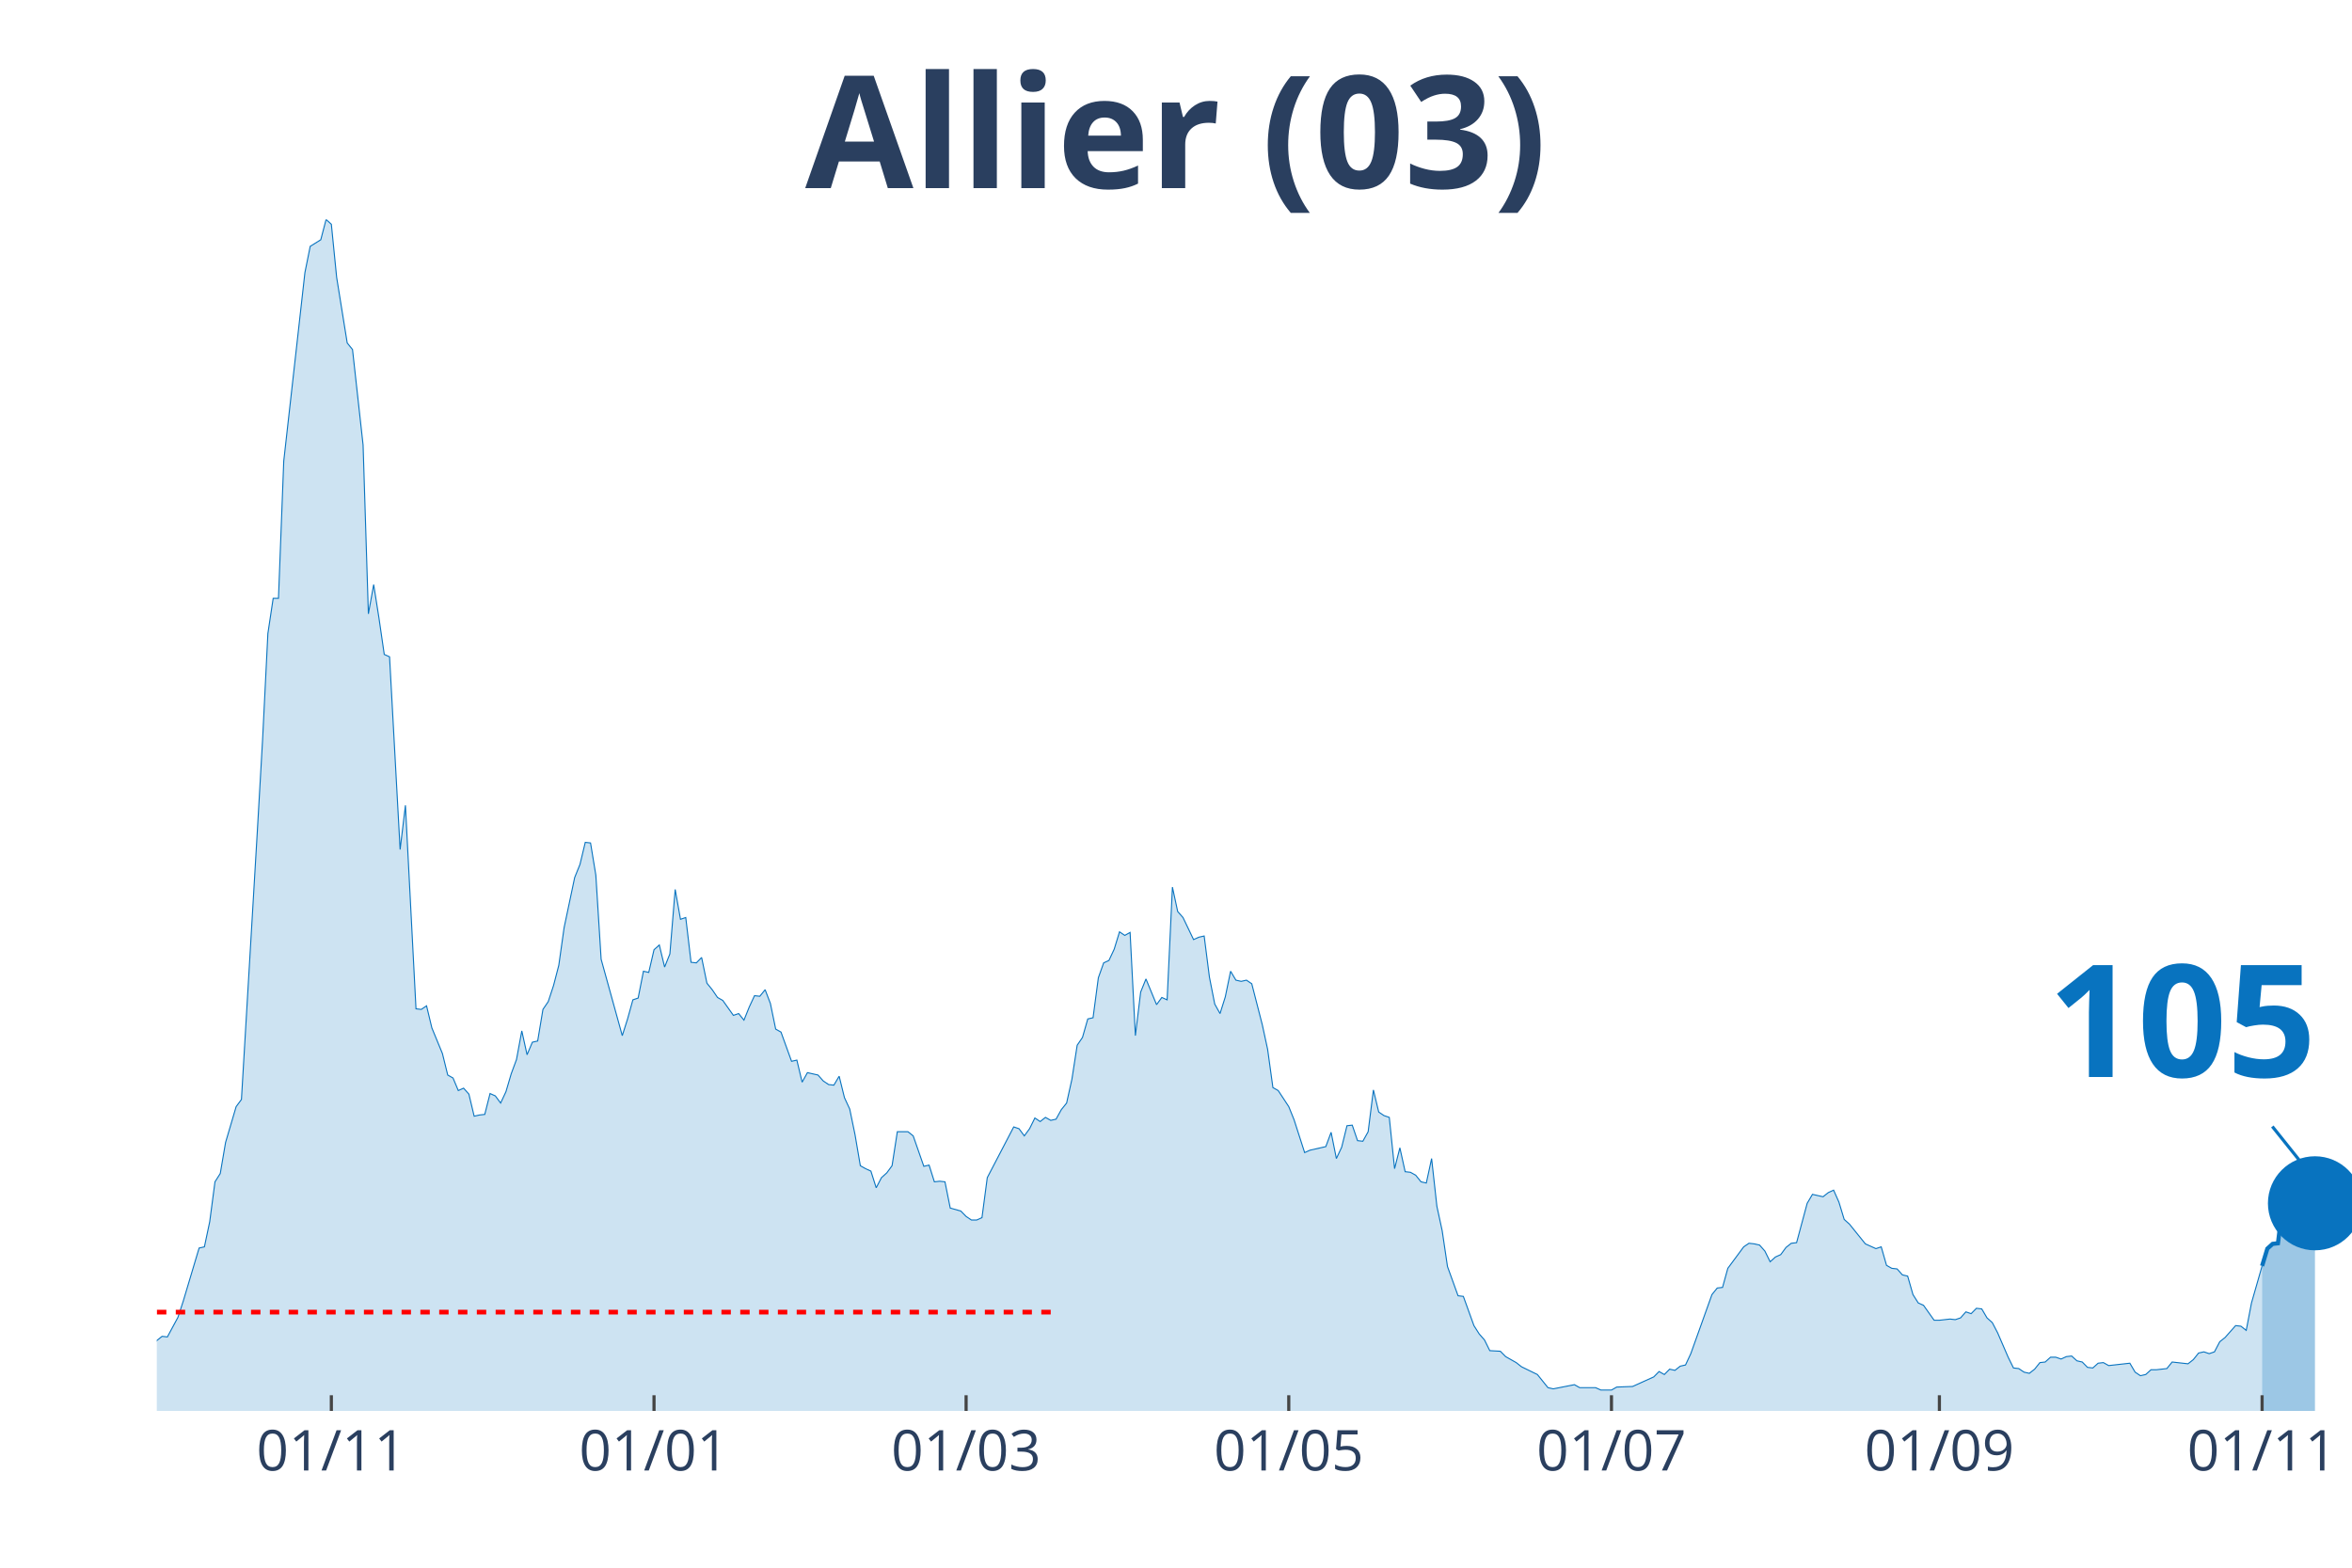
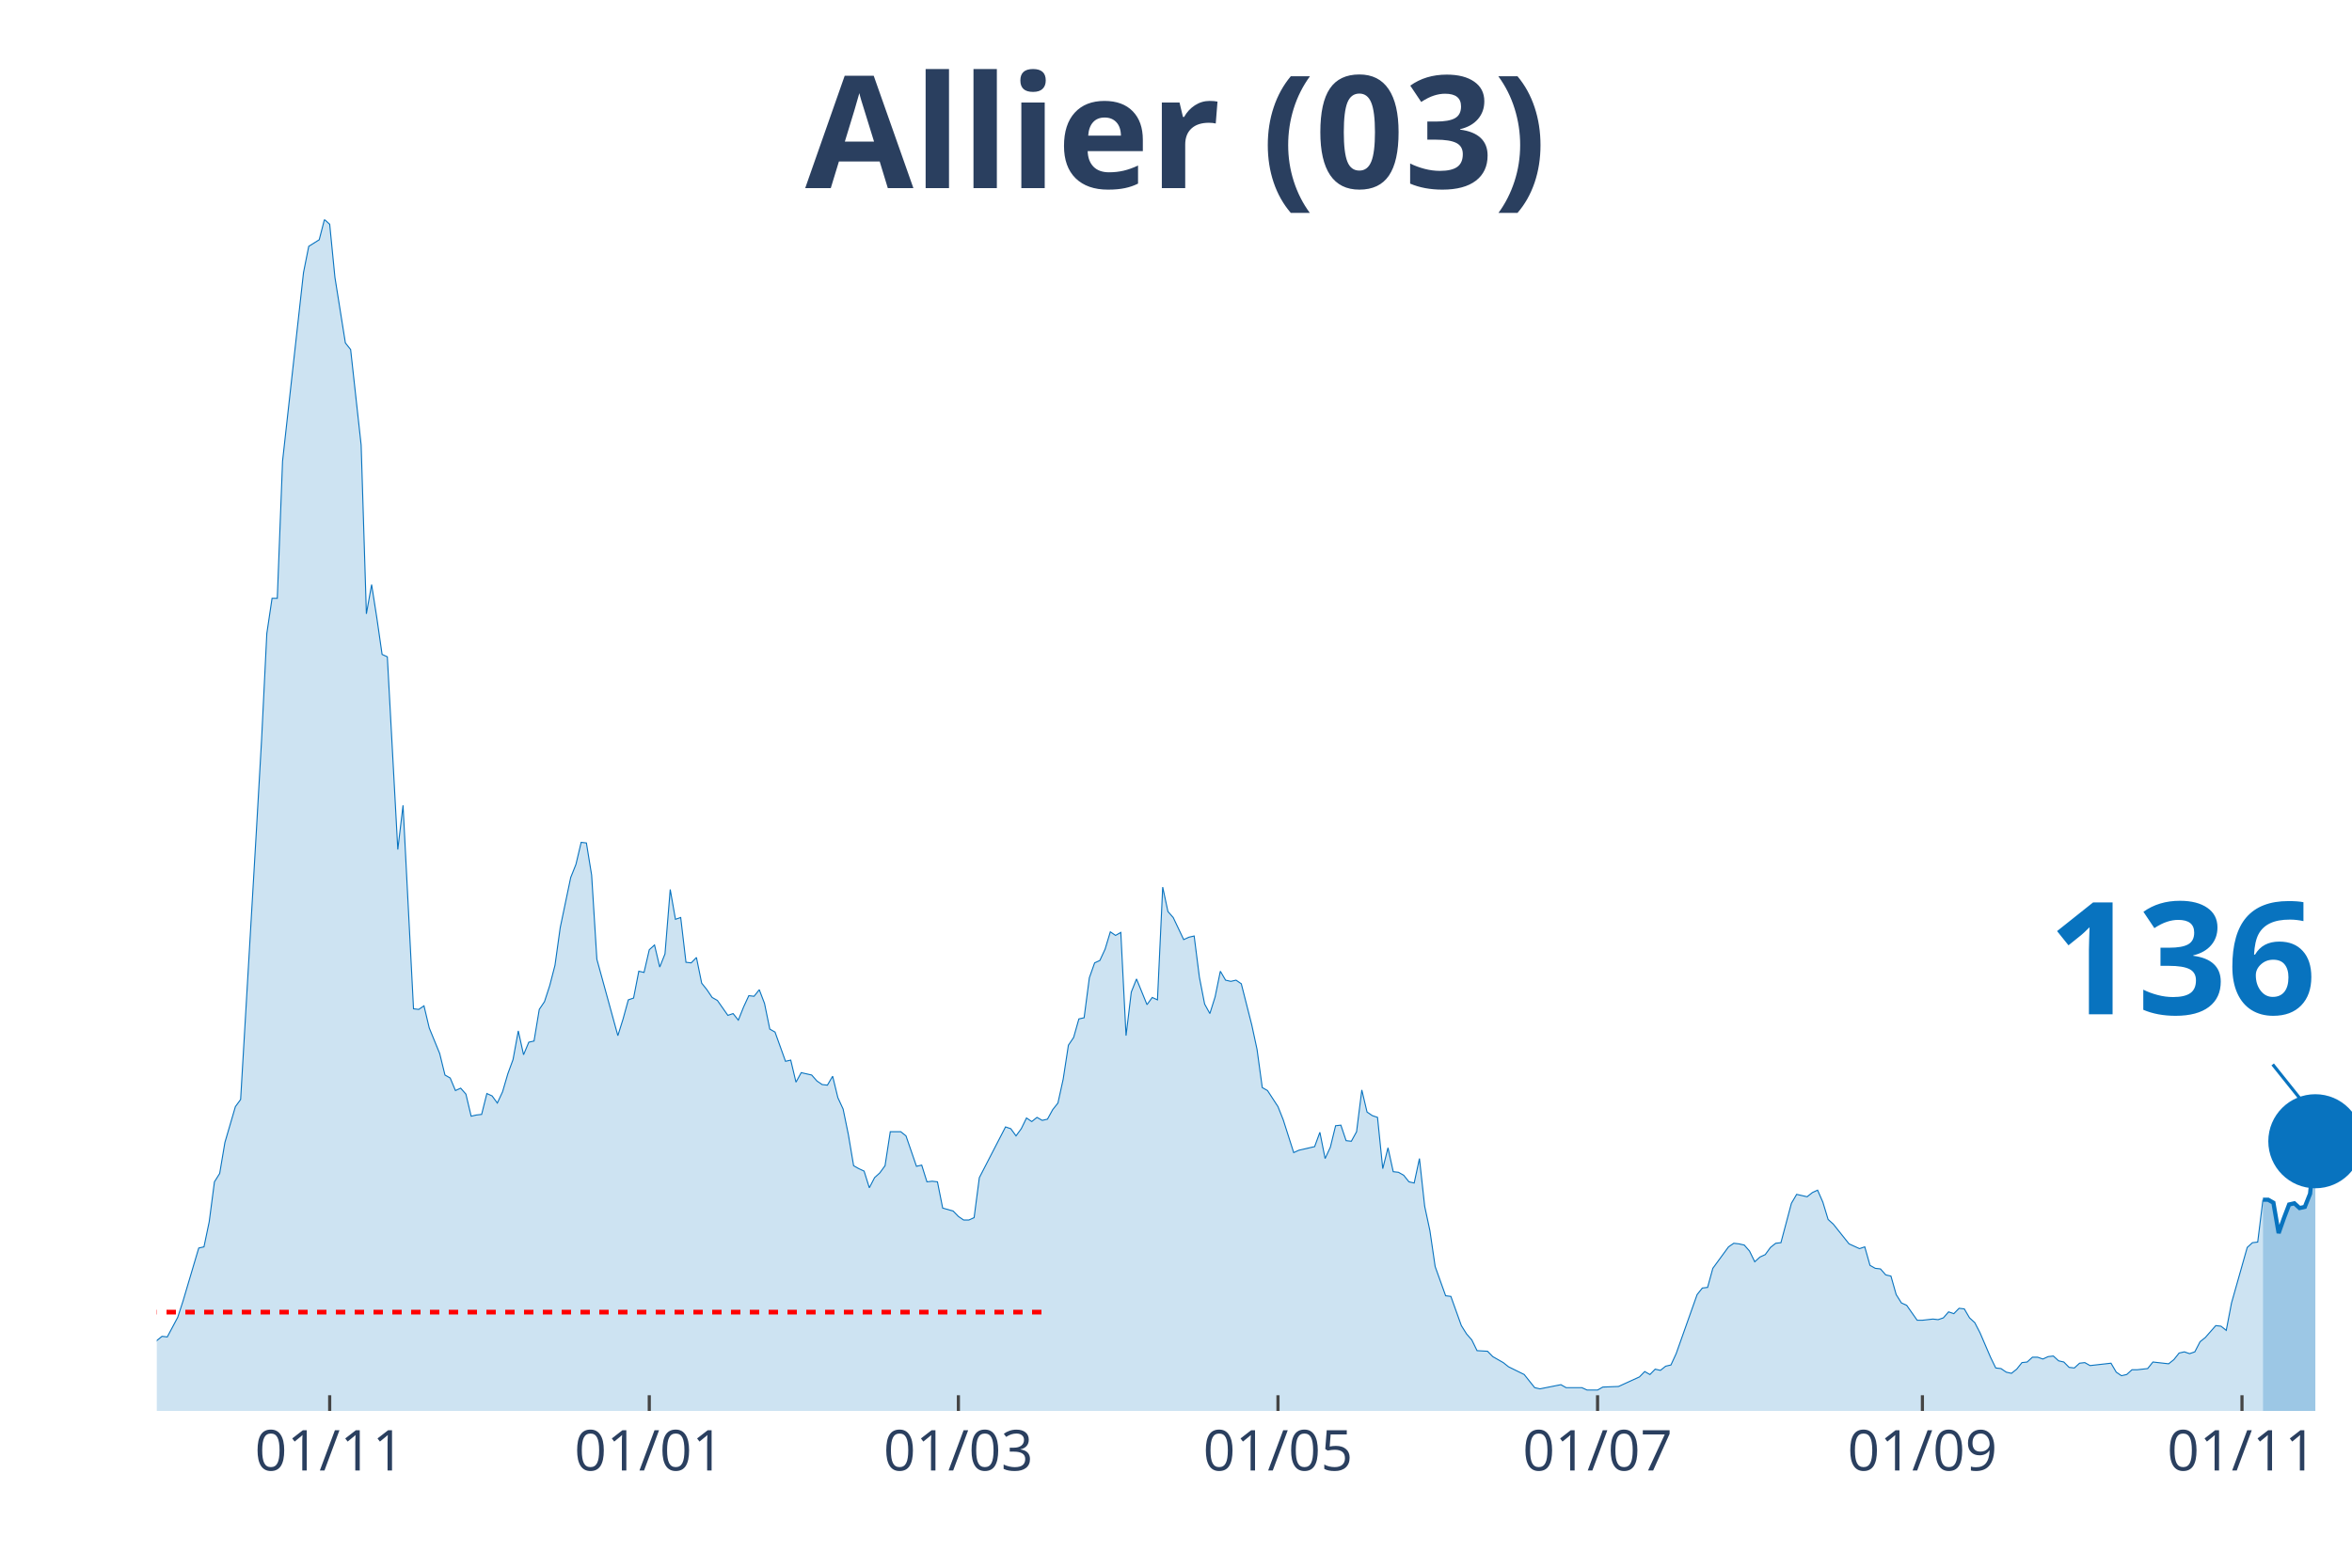
<svg xmlns="http://www.w3.org/2000/svg" class="main-svg" width="1125" height="750" style="" viewBox="0 0 750 500">
  <rect x="0" y="0" width="750" height="500" style="fill: rgb(0, 0, 0); fill-opacity: 0;" />
-   <defs id="defs-47f10c">
+   <defs id="defs-d4cdaa">
    <g class="clips">
-       <clipPath id="clip47f10cxyplot" class="plotclip">
+       <clipPath id="clipd4cdaaxyplot" class="plotclip">
        <rect width="700" height="380" />
      </clipPath>
-       <clipPath class="axesclip" id="clip47f10cx">
+       <clipPath class="axesclip" id="clipd4cdaax">
        <rect x="50" y="0" width="700" height="500" />
      </clipPath>
-       <clipPath class="axesclip" id="clip47f10cy">
+       <clipPath class="axesclip" id="clipd4cdaay">
        <rect x="0" y="70" width="750" height="380" />
      </clipPath>
-       <clipPath class="axesclip" id="clip47f10cxy">
+       <clipPath class="axesclip" id="clipd4cdaaxy">
        <rect x="50" y="70" width="700" height="380" />
      </clipPath>
    </g>
    <g class="gradients" />
  </defs>
  <g class="bglayer">
    <rect class="bg" x="50" y="70" width="700" height="380" style="fill: rgb(0, 0, 0); fill-opacity: 0; stroke-width: 0;" />
  </g>
  <g class="layer-below">
    <g class="imagelayer" />
    <g class="shapelayer" />
  </g>
  <g class="cartesianlayer">
    <g class="subplot xy">
      <g class="layer-subplot">
        <g class="shapelayer" />
        <g class="imagelayer" />
      </g>
      <g class="gridlayer">
        <g class="x">
-           <path class="xgrid crisp" transform="translate(105.66,0)" d="M0,70v380" style="stroke: rgb(255, 255, 255); stroke-opacity: 1; stroke-width: 1px;" />
-           <path class="xgrid crisp" transform="translate(208.55,0)" d="M0,70v380" style="stroke: rgb(255, 255, 255); stroke-opacity: 1; stroke-width: 1px;" />
-           <path class="xgrid crisp" transform="translate(308.07,0)" d="M0,70v380" style="stroke: rgb(255, 255, 255); stroke-opacity: 1; stroke-width: 1px;" />
-           <path class="xgrid crisp" transform="translate(410.96,0)" d="M0,70v380" style="stroke: rgb(255, 255, 255); stroke-opacity: 1; stroke-width: 1px;" />
-           <path class="xgrid crisp" transform="translate(513.86,0)" d="M0,70v380" style="stroke: rgb(255, 255, 255); stroke-opacity: 1; stroke-width: 1px;" />
-           <path class="xgrid crisp" transform="translate(618.43,0)" d="M0,70v380" style="stroke: rgb(255, 255, 255); stroke-opacity: 1; stroke-width: 1px;" />
-           <path class="xgrid crisp" transform="translate(721.33,0)" d="M0,70v380" style="stroke: rgb(255, 255, 255); stroke-opacity: 1; stroke-width: 1px;" />
+           <path class="xgrid crisp" transform="translate(105.13,0)" d="M0,70v380" style="stroke: rgb(255, 255, 255); stroke-opacity: 1; stroke-width: 1px;" />
+           <path class="xgrid crisp" transform="translate(207.04,0)" d="M0,70v380" style="stroke: rgb(255, 255, 255); stroke-opacity: 1; stroke-width: 1px;" />
+           <path class="xgrid crisp" transform="translate(305.61,0)" d="M0,70v380" style="stroke: rgb(255, 255, 255); stroke-opacity: 1; stroke-width: 1px;" />
+           <path class="xgrid crisp" transform="translate(407.52,0)" d="M0,70v380" style="stroke: rgb(255, 255, 255); stroke-opacity: 1; stroke-width: 1px;" />
+           <path class="xgrid crisp" transform="translate(509.43,0)" d="M0,70v380" style="stroke: rgb(255, 255, 255); stroke-opacity: 1; stroke-width: 1px;" />
+           <path class="xgrid crisp" transform="translate(613.01,0)" d="M0,70v380" style="stroke: rgb(255, 255, 255); stroke-opacity: 1; stroke-width: 1px;" />
+           <path class="xgrid crisp" transform="translate(714.92,0)" d="M0,70v380" style="stroke: rgb(255, 255, 255); stroke-opacity: 1; stroke-width: 1px;" />
        </g>
        <g class="y" />
      </g>
      <g class="zerolinelayer" />
      <path class="xlines-below" />
      <path class="ylines-below" />
      <g class="overlines-below" />
      <g class="xaxislayer-below" />
      <g class="yaxislayer-below" />
      <g class="overaxes-below" />
-       <g class="plot" transform="translate(50, 70)" clip-path="url('#clip47f10cxyplot')">
+       <g class="plot" transform="translate(50, 70)" clip-path="url('#clipd4cdaaxyplot')">
        <g class="scatterlayer mlayer">
-           <g class="trace scatter tracebd654e" style="stroke-miterlimit: 2;">
+           <g class="trace scatter trace3ea7e0" style="stroke-miterlimit: 2;">
            <g class="fills">
              <g>
-                 <path class="js-fill" d="M671.33,380L-229.4,380L-229.4,377.72L-219.28,374.29L-217.59,374.86L-204.1,378.86L-202.41,379.05L-190.6,379.43L-188.92,378.86L-172.05,379.05L-170.36,379.62L-118.07,377.91L-116.39,377.15L-106.27,377.53L-104.58,378.29L-77.59,376.96L-75.9,376.77L-67.47,373.72L-65.78,373.72L-62.41,370.3L-60.72,371.06L-52.29,368.01L-50.6,368.39L-48.92,365.54L-47.23,365.54L-43.86,365.73L-42.17,363.64L-40.48,362.11L-38.8,362.49L-30.36,360.21L-28.67,362.11L-23.61,355.45L-21.93,355.45L-18.55,355.45L-16.87,354.31L-13.49,360.02L-11.81,359.64L-10.12,361.16L-8.43,361.54L-5.06,363.06L-3.37,362.11L-1.69,361.54L0,357.55L1.69,356.21L3.37,356.4L6.75,350.13L8.43,344.99L13.49,328.05L15.18,327.67L16.87,319.68L18.55,306.93L20.24,304.27L21.93,294.37L25.3,282.95L26.99,280.67L32.05,195.23L33.73,165.93L35.42,132.06L37.11,120.83L38.8,120.83L40.48,77.07L47.23,16.94L48.92,8.56L52.29,6.47L53.98,0L55.66,1.52L57.35,18.46L60.72,39.39L62.41,41.48L65.78,71.93L67.47,125.78L69.16,116.45L70.84,127.11L72.53,138.72L74.22,139.48L77.59,200.94L79.28,186.86L82.65,251.75L84.34,251.94L86.02,250.8L87.71,257.84L91.08,266.02L92.77,272.87L94.46,273.82L96.14,277.82L97.83,277.06L99.52,278.96L101.2,286L102.89,285.62L104.58,285.43L106.27,278.77L107.95,279.53L109.64,281.81L111.33,278.2L113.01,272.49L114.7,267.92L116.39,258.79L118.07,266.4L119.76,262.4L121.45,262.02L123.13,251.94L124.82,249.46L126.51,244.33L128.19,237.86L129.88,225.87L133.25,209.88L134.94,205.7L136.63,198.66L138.31,198.85L140,209.12L141.69,235.95L148.43,260.31L150.12,254.98L151.81,248.89L153.49,248.32L155.18,239.76L156.87,240.14L158.55,232.91L160.24,231.39L161.93,238.43L163.61,234.24L165.3,213.69L166.99,223.2L168.67,222.63L170.36,236.91L172.05,237.1L173.73,235.38L175.42,243.57L177.11,245.66L178.8,248.13L180.48,249.08L183.86,253.84L185.54,253.27L187.23,255.36L188.92,251.18L190.6,247.56L192.29,247.75L193.98,245.66L195.66,250.04L197.35,258.22L199.04,259.17L202.41,268.49L204.1,268.11L205.78,275.15L207.47,272.11L210.84,272.87L212.53,274.77L214.22,275.91L215.9,276.1L217.59,273.25L219.28,280.1L220.96,283.72L222.65,291.9L224.34,301.79L226.02,302.74L227.71,303.51L229.4,308.83L231.08,305.6L232.77,304.08L234.46,301.79L236.14,290.95L239.52,290.95L241.2,292.28L244.58,301.98L246.27,301.6L247.95,306.93L249.64,306.74L251.33,306.93L253.01,315.3L256.39,316.25L258.07,317.97L259.76,319.11L261.45,319.11L263.13,318.35L264.82,305.6L273.25,289.42L274.94,289.99L276.63,292.28L278.31,289.99L280,286.57L281.69,287.71L283.37,286.38L285.06,287.33L286.75,286.95L288.43,283.91L290.12,281.81L291.81,274.2L293.49,263.36L295.18,260.88L296.87,254.98L298.55,254.6L300.24,241.85L301.93,237.1L303.61,236.33L305.3,232.72L306.99,227.2L308.67,228.34L310.36,227.39L312.05,260.31L313.73,246.42L315.42,242.23L318.8,250.42L320.48,248.13L322.17,248.89L323.86,212.93L325.54,220.73L327.23,222.63L330.6,229.67L332.29,228.91L333.98,228.53L335.66,241.66L337.35,250.23L339.04,253.27L340.72,247.94L342.41,239.76L344.1,242.61L345.78,242.99L347.47,242.61L349.16,243.76L352.53,256.89L354.22,264.69L355.9,276.87L357.59,277.82L360.96,282.95L362.65,287.14L366.02,297.61L367.71,296.85L372.77,295.7L374.46,291.14L376.14,299.51L377.83,295.89L379.52,289.04L381.2,288.85L382.89,293.8L384.58,293.99L386.27,290.95L387.95,277.63L389.64,284.67L391.33,285.81L393.01,286.38L394.7,302.74L396.39,296.08L398.07,303.7L399.76,303.89L401.45,304.84L403.13,306.93L404.82,307.31L406.51,299.51L408.19,314.73L409.88,322.53L411.57,333.95L414.94,343.27L416.63,343.47L420,352.79L421.69,355.45L423.37,357.36L425.06,360.78L428.43,360.97L430.12,362.68L433.49,364.59L435.18,365.92L440.24,368.39L441.93,370.49L443.61,372.58L445.3,372.96L452.05,371.63L453.73,372.58L458.8,372.58L460.48,373.34L463.86,373.34L465.54,372.39L470.6,372.2L472.29,371.44L477.35,369.15L479.04,367.44L480.72,368.39L482.41,366.68L484.1,367.06L485.78,365.73L487.47,365.35L489.16,361.73L495.9,342.89L497.59,340.8L499.28,340.61L500.96,334.52L504.34,329.95L506.02,327.67L507.71,326.53L509.4,326.72L511.08,327.1L512.77,329L514.46,332.43L516.14,330.91L517.83,330.15L519.52,327.86L521.2,326.53L522.89,326.34L526.27,313.78L527.95,310.93L531.33,311.69L533.01,310.36L534.7,309.59L536.39,313.4L538.07,318.92L539.76,320.44L544.82,326.72L546.51,327.48L548.19,328.24L549.88,327.67L551.57,333.57L553.25,334.52L554.94,334.71L556.63,336.61L558.31,337L560,342.89L561.69,345.56L563.37,346.32L566.75,351.08L568.43,351.08L571.81,350.7L573.49,350.89L575.18,350.32L576.87,348.41L578.55,348.98L580.24,347.27L581.93,347.46L583.61,350.32L585.3,351.84L586.99,355.07L590.36,362.87L592.05,366.3L593.73,366.49L595.42,367.63L597.11,368.01L598.8,366.68L600.48,364.59L602.17,364.4L603.86,362.87L605.54,362.87L607.23,363.45L608.92,362.68L610.6,362.49L612.29,364.02L613.98,364.4L615.66,366.11L617.35,366.3L619.04,364.78L620.72,364.59L622.41,365.54L629.16,364.78L630.84,367.63L632.53,368.77L634.22,368.39L635.9,366.87L637.59,366.87L640.96,366.49L642.65,364.4L647.71,364.97L649.4,363.64L651.08,361.54L652.77,361.16L654.46,361.73L656.14,361.16L657.83,357.93L659.52,356.59L662.89,352.79L664.58,352.98L666.27,354.31L667.95,345.56L671.33,333.76" style="fill: rgb(8, 115, 191); fill-opacity: 0.2; stroke-width: 0;" />
+                 <path class="js-fill" d="M671.6,380L-227.21,380L-227.21,377.72L-217.18,374.29L-215.51,374.86L-202.15,378.86L-200.48,379.05L-188.78,379.43L-187.11,378.86L-170.41,379.05L-168.74,379.62L-116.95,377.91L-115.27,377.15L-105.25,377.53L-103.58,378.29L-76.85,376.96L-75.18,376.77L-66.83,373.72L-65.16,373.72L-61.81,370.3L-60.14,371.06L-51.79,368.01L-50.12,368.39L-48.45,365.54L-46.78,365.54L-43.44,365.73L-41.77,363.64L-40.1,362.11L-38.42,362.49L-30.07,360.21L-28.4,362.11L-23.39,355.45L-21.72,355.45L-18.38,355.45L-16.71,354.31L-13.37,360.02L-11.69,359.64L-10.02,361.16L-8.35,361.54L-5.01,363.06L-3.34,362.11L-1.67,361.54L0,357.55L1.67,356.21L3.34,356.4L6.68,350.13L8.35,344.99L13.37,328.05L15.04,327.67L16.71,319.68L18.38,306.93L20.05,304.27L21.72,294.37L25.06,282.95L26.73,280.67L31.74,195.23L33.41,165.93L35.08,132.06L36.75,120.83L38.42,120.83L40.1,77.07L46.78,16.94L48.45,8.56L51.79,6.47L53.46,0L55.13,1.52L56.8,18.46L60.14,39.39L61.81,41.48L65.16,71.93L66.83,125.78L68.5,116.45L70.17,127.11L71.84,138.72L73.51,139.48L76.85,200.94L78.52,186.86L81.86,251.75L83.53,251.94L85.2,250.8L86.87,257.84L90.21,266.02L91.89,272.87L93.56,273.82L95.23,277.82L96.9,277.06L98.57,278.96L100.24,286L101.91,285.62L103.58,285.43L105.25,278.77L106.92,279.53L108.59,281.81L110.26,278.2L111.93,272.49L113.6,267.92L115.27,258.79L116.95,266.4L118.62,262.4L120.29,262.02L121.96,251.94L123.63,249.46L125.3,244.33L126.97,237.86L128.64,225.87L131.98,209.88L133.65,205.7L135.32,198.66L136.99,198.85L138.66,209.12L140.33,235.95L147.02,260.31L148.69,254.98L150.36,248.89L152.03,248.32L153.7,239.76L155.37,240.14L157.04,232.91L158.71,231.39L160.38,238.43L162.05,234.24L163.72,213.69L165.39,223.2L167.06,222.63L168.74,236.91L170.41,237.1L172.08,235.38L173.75,243.57L175.42,245.66L177.09,248.13L178.76,249.08L182.1,253.84L183.77,253.27L185.44,255.36L187.11,251.18L188.78,247.56L190.45,247.75L192.12,245.66L193.79,250.04L195.47,258.22L197.14,259.17L200.48,268.49L202.15,268.11L203.82,275.15L205.49,272.11L208.83,272.87L210.5,274.77L212.17,275.91L213.84,276.1L215.51,273.25L217.18,280.1L218.85,283.72L220.53,291.9L222.2,301.79L223.87,302.74L225.54,303.51L227.21,308.83L228.88,305.6L230.55,304.08L232.22,301.79L233.89,290.95L237.23,290.95L238.9,292.28L242.24,301.98L243.91,301.6L245.58,306.93L247.26,306.74L248.93,306.93L250.6,315.3L253.94,316.25L255.61,317.97L257.28,319.11L258.95,319.11L260.62,318.35L262.29,305.6L270.64,289.42L272.32,289.99L273.99,292.28L275.66,289.99L277.33,286.57L279,287.71L280.67,286.38L282.34,287.33L284.01,286.95L285.68,283.91L287.35,281.81L289.02,274.2L290.69,263.36L292.36,260.88L294.03,254.98L295.7,254.6L297.37,241.85L299.05,237.1L300.72,236.33L302.39,232.72L304.06,227.2L305.73,228.34L307.4,227.39L309.07,260.31L310.74,246.42L312.41,242.23L315.75,250.42L317.42,248.13L319.09,248.89L320.76,212.93L322.43,220.73L324.11,222.63L327.45,229.67L329.12,228.91L330.79,228.53L332.46,241.66L334.13,250.23L335.8,253.27L337.47,247.94L339.14,239.76L340.81,242.61L342.48,242.99L344.15,242.61L345.82,243.76L349.16,256.89L350.84,264.69L352.51,276.87L354.18,277.82L357.52,282.95L359.19,287.14L362.53,297.61L364.2,296.85L369.21,295.7L370.88,291.14L372.55,299.51L374.22,295.89L375.89,289.04L377.57,288.85L379.24,293.8L380.91,293.99L382.58,290.95L384.25,277.63L385.92,284.67L387.59,285.81L389.26,286.38L390.93,302.74L392.6,296.08L394.27,303.7L395.94,303.89L397.61,304.84L399.28,306.93L400.95,307.31L402.63,299.51L404.3,314.73L405.97,322.53L407.64,333.95L410.98,343.27L412.65,343.47L415.99,352.79L417.66,355.45L419.33,357.36L421,360.78L424.34,360.97L426.01,362.68L429.36,364.59L431.03,365.92L436.04,368.39L437.71,370.49L439.38,372.58L441.05,372.96L447.73,371.63L449.4,372.58L454.42,372.58L456.09,373.34L459.43,373.34L461.1,372.39L466.11,372.2L467.78,371.44L472.79,369.15L474.46,367.44L476.13,368.39L477.8,366.68L479.47,367.06L481.15,365.73L482.82,365.35L484.49,361.73L491.17,342.89L492.84,340.8L494.51,340.61L496.18,334.52L499.52,329.95L501.19,327.67L502.86,326.53L504.53,326.72L506.21,327.1L507.88,329L509.55,332.43L511.22,330.91L512.89,330.15L514.56,327.86L516.23,326.53L517.9,326.34L521.24,313.78L522.91,310.93L526.25,311.69L527.92,310.36L529.59,309.59L531.26,313.4L532.94,318.92L534.61,320.44L539.62,326.72L541.29,327.48L542.96,328.24L544.63,327.67L546.3,333.57L547.97,334.52L549.64,334.71L551.31,336.61L552.98,337L554.65,342.89L556.32,345.56L558,346.32L561.34,351.08L563.01,351.08L566.35,350.7L568.02,350.89L569.69,350.32L571.36,348.41L573.03,348.98L574.7,347.27L576.37,347.46L578.04,350.32L579.71,351.84L581.38,355.07L584.73,362.87L586.4,366.3L588.07,366.49L589.74,367.63L591.41,368.01L593.08,366.68L594.75,364.59L596.42,364.4L598.09,362.87L599.76,362.87L601.43,363.45L603.1,362.68L604.77,362.49L606.44,364.02L608.11,364.4L609.79,366.11L611.46,366.3L613.13,364.78L614.8,364.59L616.47,365.54L623.15,364.78L624.82,367.63L626.49,368.77L628.16,368.39L629.83,366.87L631.5,366.87L634.84,366.49L636.52,364.4L641.53,364.97L643.2,363.64L644.87,361.54L646.54,361.16L648.21,361.73L649.88,361.16L651.55,357.93L653.22,356.59L656.56,352.79L658.23,352.98L659.9,354.31L661.58,345.56L666.59,327.86L668.26,326.34L669.93,326.15L671.6,312.64" style="fill: rgb(8, 115, 191); fill-opacity: 0.2; stroke-width: 0;" />
              </g>
            </g>
            <g class="errorbars" />
            <g class="lines">
-               <path class="js-line" d="M-229.4,377.72L-219.28,374.29L-217.59,374.86L-204.1,378.86L-202.41,379.05L-190.6,379.43L-188.92,378.86L-172.05,379.05L-170.36,379.62L-118.07,377.91L-116.39,377.15L-106.27,377.53L-104.58,378.29L-77.59,376.96L-75.9,376.77L-67.47,373.72L-65.78,373.72L-62.41,370.3L-60.72,371.06L-52.29,368.01L-50.6,368.39L-48.92,365.54L-47.23,365.54L-43.86,365.73L-42.17,363.64L-40.48,362.11L-38.8,362.49L-30.36,360.21L-28.67,362.11L-23.61,355.45L-21.93,355.45L-18.55,355.45L-16.87,354.31L-13.49,360.02L-11.81,359.64L-10.12,361.16L-8.43,361.54L-5.06,363.06L-3.37,362.11L-1.69,361.54L0,357.55L1.69,356.21L3.37,356.4L6.75,350.13L8.43,344.99L13.49,328.05L15.18,327.67L16.87,319.68L18.55,306.93L20.24,304.27L21.93,294.37L25.3,282.95L26.99,280.67L32.05,195.23L33.73,165.93L35.42,132.06L37.11,120.83L38.8,120.83L40.48,77.07L47.23,16.94L48.92,8.56L52.29,6.47L53.98,0L55.66,1.52L57.35,18.46L60.72,39.39L62.41,41.48L65.78,71.93L67.47,125.78L69.16,116.45L70.84,127.11L72.53,138.72L74.22,139.48L77.59,200.94L79.28,186.86L82.65,251.75L84.34,251.94L86.02,250.8L87.71,257.84L91.08,266.02L92.77,272.87L94.46,273.82L96.14,277.82L97.83,277.06L99.52,278.96L101.2,286L102.89,285.62L104.58,285.43L106.27,278.77L107.95,279.53L109.64,281.81L111.33,278.2L113.01,272.49L114.7,267.92L116.39,258.79L118.07,266.4L119.76,262.4L121.45,262.02L123.13,251.94L124.82,249.46L126.51,244.33L128.19,237.86L129.88,225.87L133.25,209.88L134.94,205.7L136.63,198.66L138.31,198.85L140,209.12L141.69,235.95L148.43,260.31L150.12,254.98L151.81,248.89L153.49,248.32L155.18,239.76L156.87,240.14L158.55,232.91L160.24,231.39L161.93,238.43L163.61,234.24L165.3,213.69L166.99,223.2L168.67,222.63L170.36,236.91L172.05,237.1L173.73,235.38L175.42,243.57L177.11,245.66L178.8,248.13L180.48,249.08L183.86,253.84L185.54,253.27L187.23,255.36L188.92,251.18L190.6,247.56L192.29,247.75L193.98,245.66L195.66,250.04L197.35,258.22L199.04,259.17L202.41,268.49L204.1,268.11L205.78,275.15L207.47,272.11L210.84,272.87L212.53,274.77L214.22,275.91L215.9,276.1L217.59,273.25L219.28,280.1L220.96,283.72L222.65,291.9L224.34,301.79L226.02,302.74L227.71,303.51L229.4,308.83L231.08,305.6L232.77,304.08L234.46,301.79L236.14,290.95L239.52,290.95L241.2,292.28L244.58,301.98L246.27,301.6L247.95,306.93L249.64,306.74L251.33,306.93L253.01,315.3L256.39,316.25L258.07,317.97L259.76,319.11L261.45,319.11L263.13,318.35L264.82,305.6L273.25,289.42L274.94,289.99L276.63,292.28L278.31,289.99L280,286.57L281.69,287.71L283.37,286.38L285.06,287.33L286.75,286.95L288.43,283.91L290.12,281.81L291.81,274.2L293.49,263.36L295.18,260.88L296.87,254.98L298.55,254.6L300.24,241.85L301.93,237.1L303.61,236.33L305.3,232.72L306.99,227.2L308.67,228.34L310.36,227.39L312.05,260.31L313.73,246.42L315.42,242.23L318.8,250.42L320.48,248.13L322.17,248.89L323.86,212.93L325.54,220.73L327.23,222.63L330.6,229.67L332.29,228.91L333.98,228.53L335.66,241.66L337.35,250.23L339.04,253.27L340.72,247.94L342.41,239.76L344.1,242.61L345.78,242.99L347.47,242.61L349.16,243.76L352.53,256.89L354.22,264.69L355.9,276.87L357.59,277.82L360.96,282.95L362.65,287.14L366.02,297.61L367.71,296.85L372.77,295.7L374.46,291.14L376.14,299.51L377.83,295.89L379.52,289.04L381.2,288.85L382.89,293.8L384.58,293.99L386.27,290.95L387.95,277.63L389.64,284.67L391.33,285.81L393.01,286.38L394.7,302.74L396.39,296.08L398.07,303.7L399.76,303.89L401.45,304.84L403.13,306.93L404.82,307.31L406.51,299.51L408.19,314.73L409.88,322.53L411.57,333.95L414.94,343.27L416.63,343.47L420,352.79L421.69,355.45L423.37,357.36L425.06,360.78L428.43,360.97L430.12,362.68L433.49,364.59L435.18,365.92L440.24,368.39L441.93,370.49L443.61,372.58L445.3,372.96L452.05,371.63L453.73,372.58L458.8,372.58L460.48,373.34L463.86,373.34L465.54,372.39L470.6,372.2L472.29,371.44L477.35,369.15L479.04,367.44L480.72,368.39L482.41,366.68L484.1,367.06L485.78,365.73L487.47,365.35L489.16,361.73L495.9,342.89L497.59,340.8L499.28,340.61L500.96,334.52L504.34,329.95L506.02,327.67L507.71,326.53L509.4,326.72L511.08,327.1L512.77,329L514.46,332.43L516.14,330.91L517.83,330.15L519.52,327.86L521.2,326.53L522.89,326.34L526.27,313.78L527.95,310.93L531.33,311.69L533.01,310.36L534.7,309.59L536.39,313.4L538.07,318.92L539.76,320.44L544.82,326.72L546.51,327.48L548.19,328.24L549.88,327.67L551.57,333.57L553.25,334.52L554.94,334.71L556.63,336.61L558.31,337L560,342.89L561.69,345.56L563.37,346.32L566.75,351.08L568.43,351.08L571.81,350.7L573.49,350.89L575.18,350.32L576.87,348.41L578.55,348.98L580.24,347.27L581.93,347.46L583.61,350.32L585.3,351.84L586.99,355.07L590.36,362.87L592.05,366.3L593.73,366.49L595.42,367.63L597.11,368.01L598.8,366.68L600.48,364.59L602.17,364.4L603.86,362.87L605.54,362.87L607.23,363.45L608.92,362.68L610.6,362.49L612.29,364.02L613.98,364.4L615.66,366.11L617.35,366.3L619.04,364.78L620.72,364.59L622.41,365.54L629.16,364.78L630.84,367.63L632.53,368.77L634.22,368.39L635.9,366.87L637.59,366.87L640.96,366.49L642.65,364.4L647.71,364.97L649.4,363.64L651.08,361.54L652.77,361.16L654.46,361.73L656.14,361.16L657.83,357.93L659.52,356.59L662.89,352.79L664.58,352.98L666.27,354.31L667.95,345.56L671.33,333.76" style="vector-effect: non-scaling-stroke; fill: none; stroke: rgb(8, 115, 191); stroke-opacity: 1; stroke-width: 0.5px; opacity: 1;" />
+               <path class="js-line" d="M-227.21,377.72L-217.18,374.29L-215.51,374.86L-202.15,378.86L-200.48,379.05L-188.78,379.43L-187.11,378.86L-170.41,379.05L-168.74,379.62L-116.95,377.91L-115.27,377.15L-105.25,377.53L-103.58,378.29L-76.85,376.96L-75.18,376.77L-66.83,373.72L-65.16,373.72L-61.81,370.3L-60.14,371.06L-51.79,368.01L-50.12,368.39L-48.45,365.54L-46.78,365.54L-43.44,365.73L-41.77,363.64L-40.1,362.11L-38.42,362.49L-30.07,360.21L-28.4,362.11L-23.39,355.45L-21.72,355.45L-18.38,355.45L-16.71,354.31L-13.37,360.02L-11.69,359.64L-10.02,361.16L-8.35,361.54L-5.01,363.06L-3.34,362.11L-1.67,361.54L0,357.55L1.67,356.21L3.34,356.4L6.68,350.13L8.35,344.99L13.37,328.05L15.04,327.67L16.71,319.68L18.38,306.93L20.05,304.27L21.72,294.37L25.06,282.95L26.73,280.67L31.74,195.23L33.41,165.93L35.08,132.06L36.75,120.83L38.42,120.83L40.1,77.07L46.78,16.94L48.45,8.56L51.79,6.47L53.46,0L55.13,1.52L56.8,18.46L60.14,39.39L61.81,41.48L65.16,71.93L66.83,125.78L68.5,116.45L70.17,127.11L71.84,138.72L73.51,139.48L76.85,200.94L78.52,186.86L81.86,251.75L83.53,251.94L85.2,250.8L86.87,257.84L90.21,266.02L91.89,272.87L93.56,273.82L95.23,277.82L96.9,277.06L98.57,278.96L100.24,286L101.91,285.62L103.58,285.43L105.25,278.77L106.92,279.53L108.59,281.81L110.26,278.2L111.93,272.49L113.6,267.92L115.27,258.79L116.95,266.4L118.62,262.4L120.29,262.02L121.96,251.94L123.63,249.46L125.3,244.33L126.97,237.86L128.64,225.87L131.98,209.88L133.65,205.7L135.32,198.66L136.99,198.85L138.66,209.12L140.33,235.95L147.02,260.31L148.69,254.98L150.36,248.89L152.03,248.32L153.7,239.76L155.37,240.14L157.04,232.91L158.71,231.39L160.38,238.43L162.05,234.24L163.72,213.69L165.39,223.2L167.06,222.63L168.74,236.91L170.41,237.1L172.08,235.38L173.75,243.57L175.42,245.66L177.09,248.13L178.76,249.08L182.1,253.84L183.77,253.27L185.44,255.36L187.11,251.18L188.78,247.56L190.45,247.75L192.12,245.66L193.79,250.04L195.47,258.22L197.14,259.17L200.48,268.49L202.15,268.11L203.82,275.15L205.49,272.11L208.83,272.87L210.5,274.77L212.17,275.91L213.84,276.1L215.51,273.25L217.18,280.1L218.85,283.72L220.53,291.9L222.2,301.79L223.87,302.74L225.54,303.51L227.21,308.83L228.88,305.6L230.55,304.08L232.22,301.79L233.89,290.95L237.23,290.95L238.9,292.28L242.24,301.98L243.91,301.6L245.58,306.93L247.26,306.74L248.93,306.93L250.6,315.3L253.94,316.25L255.61,317.97L257.28,319.11L258.95,319.11L260.62,318.35L262.29,305.6L270.64,289.42L272.32,289.99L273.99,292.28L275.66,289.99L277.33,286.57L279,287.71L280.67,286.38L282.34,287.33L284.01,286.95L285.68,283.91L287.35,281.81L289.02,274.2L290.69,263.36L292.36,260.88L294.03,254.98L295.7,254.6L297.37,241.85L299.05,237.1L300.72,236.33L302.39,232.72L304.06,227.2L305.73,228.34L307.4,227.39L309.07,260.31L310.74,246.42L312.41,242.23L315.75,250.42L317.42,248.13L319.09,248.89L320.76,212.93L322.43,220.73L324.11,222.63L327.45,229.67L329.12,228.91L330.79,228.53L332.46,241.66L334.13,250.23L335.8,253.27L337.47,247.94L339.14,239.76L340.81,242.61L342.48,242.99L344.15,242.61L345.82,243.76L349.16,256.89L350.84,264.69L352.51,276.87L354.18,277.82L357.52,282.95L359.19,287.14L362.53,297.61L364.2,296.85L369.21,295.7L370.88,291.14L372.55,299.51L374.22,295.89L375.89,289.04L377.57,288.85L379.24,293.8L380.91,293.99L382.58,290.95L384.25,277.63L385.92,284.67L387.59,285.81L389.26,286.38L390.93,302.74L392.6,296.08L394.27,303.7L395.94,303.89L397.61,304.84L399.28,306.93L400.95,307.31L402.63,299.51L404.3,314.73L405.97,322.53L407.64,333.95L410.98,343.27L412.65,343.47L415.99,352.79L417.66,355.45L419.33,357.36L421,360.78L424.34,360.97L426.01,362.68L429.36,364.59L431.03,365.92L436.04,368.39L437.71,370.49L439.38,372.58L441.05,372.96L447.73,371.63L449.4,372.58L454.42,372.58L456.09,373.34L459.43,373.34L461.1,372.39L466.11,372.2L467.78,371.44L472.79,369.15L474.46,367.44L476.13,368.39L477.8,366.68L479.47,367.06L481.15,365.73L482.82,365.35L484.49,361.73L491.17,342.89L492.84,340.8L494.51,340.61L496.18,334.52L499.52,329.95L501.19,327.67L502.86,326.53L504.53,326.72L506.21,327.1L507.88,329L509.55,332.43L511.22,330.91L512.89,330.15L514.56,327.86L516.23,326.53L517.9,326.34L521.24,313.78L522.91,310.93L526.25,311.69L527.92,310.36L529.59,309.59L531.26,313.4L532.94,318.92L534.61,320.44L539.62,326.72L541.29,327.48L542.96,328.24L544.63,327.67L546.3,333.57L547.97,334.52L549.64,334.71L551.31,336.61L552.98,337L554.65,342.89L556.32,345.56L558,346.32L561.34,351.08L563.01,351.08L566.35,350.7L568.02,350.89L569.69,350.32L571.36,348.41L573.03,348.98L574.7,347.27L576.37,347.46L578.04,350.32L579.71,351.84L581.38,355.07L584.73,362.87L586.4,366.3L588.07,366.49L589.74,367.63L591.41,368.01L593.08,366.68L594.75,364.59L596.42,364.4L598.09,362.87L599.76,362.87L601.43,363.45L603.1,362.68L604.77,362.49L606.44,364.02L608.11,364.4L609.79,366.11L611.46,366.3L613.13,364.78L614.8,364.59L616.47,365.54L623.15,364.78L624.82,367.63L626.49,368.77L628.16,368.39L629.83,366.87L631.5,366.87L634.84,366.49L636.52,364.4L641.53,364.97L643.2,363.64L644.87,361.54L646.54,361.16L648.21,361.73L649.88,361.16L651.55,357.93L653.22,356.59L656.56,352.79L658.23,352.98L659.9,354.31L661.58,345.56L666.59,327.86L668.26,326.34L669.93,326.15L671.6,312.64" style="vector-effect: non-scaling-stroke; fill: none; stroke: rgb(8, 115, 191); stroke-opacity: 1; stroke-width: 0.5px; opacity: 1;" />
            </g>
            <g class="points" />
            <g class="text" />
          </g>
-           <g class="trace scatter trace401aad" style="stroke-miterlimit: 2;">
+           <g class="trace scatter traceef6b4d" style="stroke-miterlimit: 2;">
            <g class="fills">
              <g>
-                 <path class="js-fill" d="M688.19,380L671.33,380L671.33,333.76L673.01,328.24L674.7,326.72L676.39,326.53L678.07,313.02L679.76,313.02L681.45,313.78L683.13,323.49L684.82,318.54L686.51,314.16L688.19,313.78" style="fill: rgb(8, 115, 191); fill-opacity: 0.4; stroke-width: 0;" />
+                 <path class="js-fill" d="M688.31,380L671.6,380L671.6,312.64L673.27,312.64L674.94,313.59L676.61,323.29L678.28,318.54L679.95,314.16L681.62,313.78L683.29,315.3L684.96,314.92L686.63,310.74L688.31,293.99" style="fill: rgb(8, 115, 191); fill-opacity: 0.4; stroke-width: 0;" />
              </g>
            </g>
            <g class="errorbars" />
            <g class="lines">
-               <path class="js-line" d="M671.33,333.76L673.01,328.24L674.7,326.72L676.39,326.53L678.07,313.02L679.76,313.02L681.45,313.78L683.13,323.49L684.82,318.54L686.51,314.16L688.19,313.78" style="vector-effect: non-scaling-stroke; fill: none; stroke: rgb(8, 115, 191); stroke-opacity: 1; stroke-width: 2px; opacity: 1;" />
+               <path class="js-line" d="M671.6,312.64L673.27,312.64L674.94,313.59L676.61,323.29L678.28,318.54L679.95,314.16L681.62,313.78L683.29,315.3L684.96,314.92L686.63,310.74L688.31,293.99" style="vector-effect: non-scaling-stroke; fill: none; stroke: rgb(8, 115, 191); stroke-opacity: 1; stroke-width: 2px; opacity: 1;" />
            </g>
            <g class="points" />
            <g class="text" />
          </g>
-           <g class="trace scatter trace243f1d" style="stroke-miterlimit: 2; opacity: 1;">
+           <g class="trace scatter trace4cb956" style="stroke-miterlimit: 2; opacity: 1;">
            <g class="fills" />
            <g class="errorbars" />
            <g class="lines" />
            <g class="points">
-               <path class="point" transform="translate(688.19,313.78)" d="M15,0A15,15 0 1,1 0,-15A15,15 0 0,1 15,0Z" style="opacity: 1; stroke-width: 0px; fill: rgb(8, 115, 191); fill-opacity: 1;" />
+               <path class="point" transform="translate(688.31,293.99)" d="M15,0A15,15 0 1,1 0,-15A15,15 0 0,1 15,0Z" style="opacity: 1; stroke-width: 0px; fill: rgb(8, 115, 191); fill-opacity: 1;" />
            </g>
            <g class="text" />
          </g>
        </g>
      </g>
      <g class="overplot" />
      <path class="xlines-above crisp" style="fill: none; stroke-width: 1px; stroke: rgb(0, 0, 0); stroke-opacity: 0;" d="" />
      <path class="ylines-above crisp" style="fill: none;" d="M0,0" />
      <g class="overlines-above" />
      <g class="xaxislayer-above">
-         <path class="xtick ticks crisp" d="M0,450v-5" transform="translate(105.66,0)" style="stroke: rgb(68, 68, 68); stroke-opacity: 1; stroke-width: 1px;" />
-         <path class="xtick ticks crisp" d="M0,450v-5" transform="translate(208.55,0)" style="stroke: rgb(68, 68, 68); stroke-opacity: 1; stroke-width: 1px;" />
-         <path class="xtick ticks crisp" d="M0,450v-5" transform="translate(308.07,0)" style="stroke: rgb(68, 68, 68); stroke-opacity: 1; stroke-width: 1px;" />
-         <path class="xtick ticks crisp" d="M0,450v-5" transform="translate(410.96,0)" style="stroke: rgb(68, 68, 68); stroke-opacity: 1; stroke-width: 1px;" />
-         <path class="xtick ticks crisp" d="M0,450v-5" transform="translate(513.86,0)" style="stroke: rgb(68, 68, 68); stroke-opacity: 1; stroke-width: 1px;" />
-         <path class="xtick ticks crisp" d="M0,450v-5" transform="translate(618.43,0)" style="stroke: rgb(68, 68, 68); stroke-opacity: 1; stroke-width: 1px;" />
-         <path class="xtick ticks crisp" d="M0,450v-5" transform="translate(721.33,0)" style="stroke: rgb(68, 68, 68); stroke-opacity: 1; stroke-width: 1px;" />
+         <path class="xtick ticks crisp" d="M0,450v-5" transform="translate(105.13,0)" style="stroke: rgb(68, 68, 68); stroke-opacity: 1; stroke-width: 1px;" />
+         <path class="xtick ticks crisp" d="M0,450v-5" transform="translate(207.04,0)" style="stroke: rgb(68, 68, 68); stroke-opacity: 1; stroke-width: 1px;" />
+         <path class="xtick ticks crisp" d="M0,450v-5" transform="translate(305.61,0)" style="stroke: rgb(68, 68, 68); stroke-opacity: 1; stroke-width: 1px;" />
+         <path class="xtick ticks crisp" d="M0,450v-5" transform="translate(407.52,0)" style="stroke: rgb(68, 68, 68); stroke-opacity: 1; stroke-width: 1px;" />
+         <path class="xtick ticks crisp" d="M0,450v-5" transform="translate(509.43,0)" style="stroke: rgb(68, 68, 68); stroke-opacity: 1; stroke-width: 1px;" />
+         <path class="xtick ticks crisp" d="M0,450v-5" transform="translate(613.01,0)" style="stroke: rgb(68, 68, 68); stroke-opacity: 1; stroke-width: 1px;" />
+         <path class="xtick ticks crisp" d="M0,450v-5" transform="translate(714.92,0)" style="stroke: rgb(68, 68, 68); stroke-opacity: 1; stroke-width: 1px;" />
        <g class="xtick">
-           <text text-anchor="middle" x="0" y="469" transform="translate(105.66,0)" style="font-family: 'Open Sans', verdana, arial, sans-serif; font-size: 18px; fill: rgb(42, 63, 95); fill-opacity: 1; white-space: pre;">01/11</text>
+           <text text-anchor="middle" x="0" y="469" transform="translate(105.13,0)" style="font-family: 'Open Sans', verdana, arial, sans-serif; font-size: 18px; fill: rgb(42, 63, 95); fill-opacity: 1; white-space: pre;">01/11</text>
        </g>
        <g class="xtick">
-           <text text-anchor="middle" x="0" y="469" transform="translate(208.55,0)" style="font-family: 'Open Sans', verdana, arial, sans-serif; font-size: 18px; fill: rgb(42, 63, 95); fill-opacity: 1; white-space: pre;">01/01</text>
+           <text text-anchor="middle" x="0" y="469" transform="translate(207.04,0)" style="font-family: 'Open Sans', verdana, arial, sans-serif; font-size: 18px; fill: rgb(42, 63, 95); fill-opacity: 1; white-space: pre;">01/01</text>
        </g>
        <g class="xtick">
-           <text text-anchor="middle" x="0" y="469" transform="translate(308.07,0)" style="font-family: 'Open Sans', verdana, arial, sans-serif; font-size: 18px; fill: rgb(42, 63, 95); fill-opacity: 1; white-space: pre;">01/03</text>
+           <text text-anchor="middle" x="0" y="469" transform="translate(305.61,0)" style="font-family: 'Open Sans', verdana, arial, sans-serif; font-size: 18px; fill: rgb(42, 63, 95); fill-opacity: 1; white-space: pre;">01/03</text>
        </g>
        <g class="xtick">
-           <text text-anchor="middle" x="0" y="469" transform="translate(410.96,0)" style="font-family: 'Open Sans', verdana, arial, sans-serif; font-size: 18px; fill: rgb(42, 63, 95); fill-opacity: 1; white-space: pre;">01/05</text>
+           <text text-anchor="middle" x="0" y="469" transform="translate(407.52,0)" style="font-family: 'Open Sans', verdana, arial, sans-serif; font-size: 18px; fill: rgb(42, 63, 95); fill-opacity: 1; white-space: pre;">01/05</text>
        </g>
        <g class="xtick">
-           <text text-anchor="middle" x="0" y="469" transform="translate(513.86,0)" style="font-family: 'Open Sans', verdana, arial, sans-serif; font-size: 18px; fill: rgb(42, 63, 95); fill-opacity: 1; white-space: pre;">01/07</text>
+           <text text-anchor="middle" x="0" y="469" transform="translate(509.43,0)" style="font-family: 'Open Sans', verdana, arial, sans-serif; font-size: 18px; fill: rgb(42, 63, 95); fill-opacity: 1; white-space: pre;">01/07</text>
        </g>
        <g class="xtick">
-           <text text-anchor="middle" x="0" y="469" transform="translate(618.43,0)" style="font-family: 'Open Sans', verdana, arial, sans-serif; font-size: 18px; fill: rgb(42, 63, 95); fill-opacity: 1; white-space: pre;">01/09</text>
+           <text text-anchor="middle" x="0" y="469" transform="translate(613.01,0)" style="font-family: 'Open Sans', verdana, arial, sans-serif; font-size: 18px; fill: rgb(42, 63, 95); fill-opacity: 1; white-space: pre;">01/09</text>
        </g>
        <g class="xtick">
-           <text text-anchor="middle" x="0" y="469" transform="translate(721.33,0)" style="font-family: 'Open Sans', verdana, arial, sans-serif; font-size: 18px; fill: rgb(42, 63, 95); fill-opacity: 1; white-space: pre;">01/11</text>
+           <text text-anchor="middle" x="0" y="469" transform="translate(714.92,0)" style="font-family: 'Open Sans', verdana, arial, sans-serif; font-size: 18px; fill: rgb(42, 63, 95); fill-opacity: 1; white-space: pre;">01/11</text>
        </g>
      </g>
      <g class="yaxislayer-above" />
      <g class="overaxes-above" />
    </g>
  </g>
  <g class="polarlayer" />
  <g class="ternarylayer" />
  <g class="geolayer" />
  <g class="funnelarealayer" />
  <g class="pielayer" />
  <g class="treemaplayer" />
  <g class="sunburstlayer" />
  <g class="glimages" />
-   <defs id="topdefs-47f10c">
+   <defs id="topdefs-d4cdaa">
    <g class="clips" />
  </defs>
  <g class="layer-above">
    <g class="imagelayer" />
    <g class="shapelayer">
-       <path data-index="0" fill-rule="evenodd" d="M-897.95,418.48L335.06,418.48" clip-path="url('#clip47f10cxy')" style="opacity: 1; stroke: rgb(255, 0, 0); stroke-opacity: 1; fill: rgb(0, 0, 0); fill-opacity: 0; stroke-dasharray: 3px, 3px; stroke-width: 1.5px;" />
+       <path data-index="0" fill-rule="evenodd" d="M-888.9,418.48L332.34,418.48" clip-path="url('#clipd4cdaaxy')" style="opacity: 1; stroke: rgb(255, 0, 0); stroke-opacity: 1; fill: rgb(0, 0, 0); fill-opacity: 0; stroke-dasharray: 3px, 3px; stroke-width: 1.5px;" />
    </g>
  </g>
  <g class="infolayer">
    <g class="g-gtitle">
      <text class="gtitle" x="375" y="25" text-anchor="middle" dy="0.7em" style="font-family: 'Open Sans', verdana, arial, sans-serif; font-size: 50px; fill: rgb(42, 63, 95); opacity: 1; font-weight: normal; white-space: pre;">
        <tspan style="font-weight:bold">Allier (03)</tspan>
      </text>
    </g>
    <g class="g-xtitle" />
    <g class="annotation" data-index="0" style="opacity: 1;">
-       <g class="annotation-text-g" transform="rotate(0,696.19,323.78)">
-         <g class="cursor-pointer" transform="translate(638, 288)">
+       <g class="annotation-text-g" transform="rotate(0,696.31,303.99)">
+         <g class="cursor-pointer" transform="translate(638, 268)">
          <rect class="bg" x="0.5" y="0.5" width="115" height="71" style="stroke-width: 1px; stroke: rgb(0, 0, 0); stroke-opacity: 0; fill: rgb(255, 255, 255); fill-opacity: 0.6;" />
          <text class="annotation-text" text-anchor="middle" x="57.812" y="55.5" style="font-family: 'Open Sans', verdana, arial, sans-serif; font-size: 50px; fill: rgb(8, 115, 191); fill-opacity: 1; white-space: pre;">
-             <tspan style="font-weight:bold">105 </tspan>
+             <tspan style="font-weight:bold">136 </tspan>
          </text>
        </g>
      </g>
      <g class="annotation-arrow-g" style="opacity: 1;">
-         <path d="M724.59,359.28L736.19,373.78" style="stroke-width: 1px; stroke: rgb(8, 115, 191); stroke-opacity: 1; stroke-dasharray: 0px, 0px, 18.569px, 18.569px;" />
+         <path d="M724.71,339.49L736.31,353.99" style="stroke-width: 1px; stroke: rgb(8, 115, 191); stroke-opacity: 1; stroke-dasharray: 0px, 0px, 18.569px, 18.569px;" />
      </g>
    </g>
  </g>
</svg>
